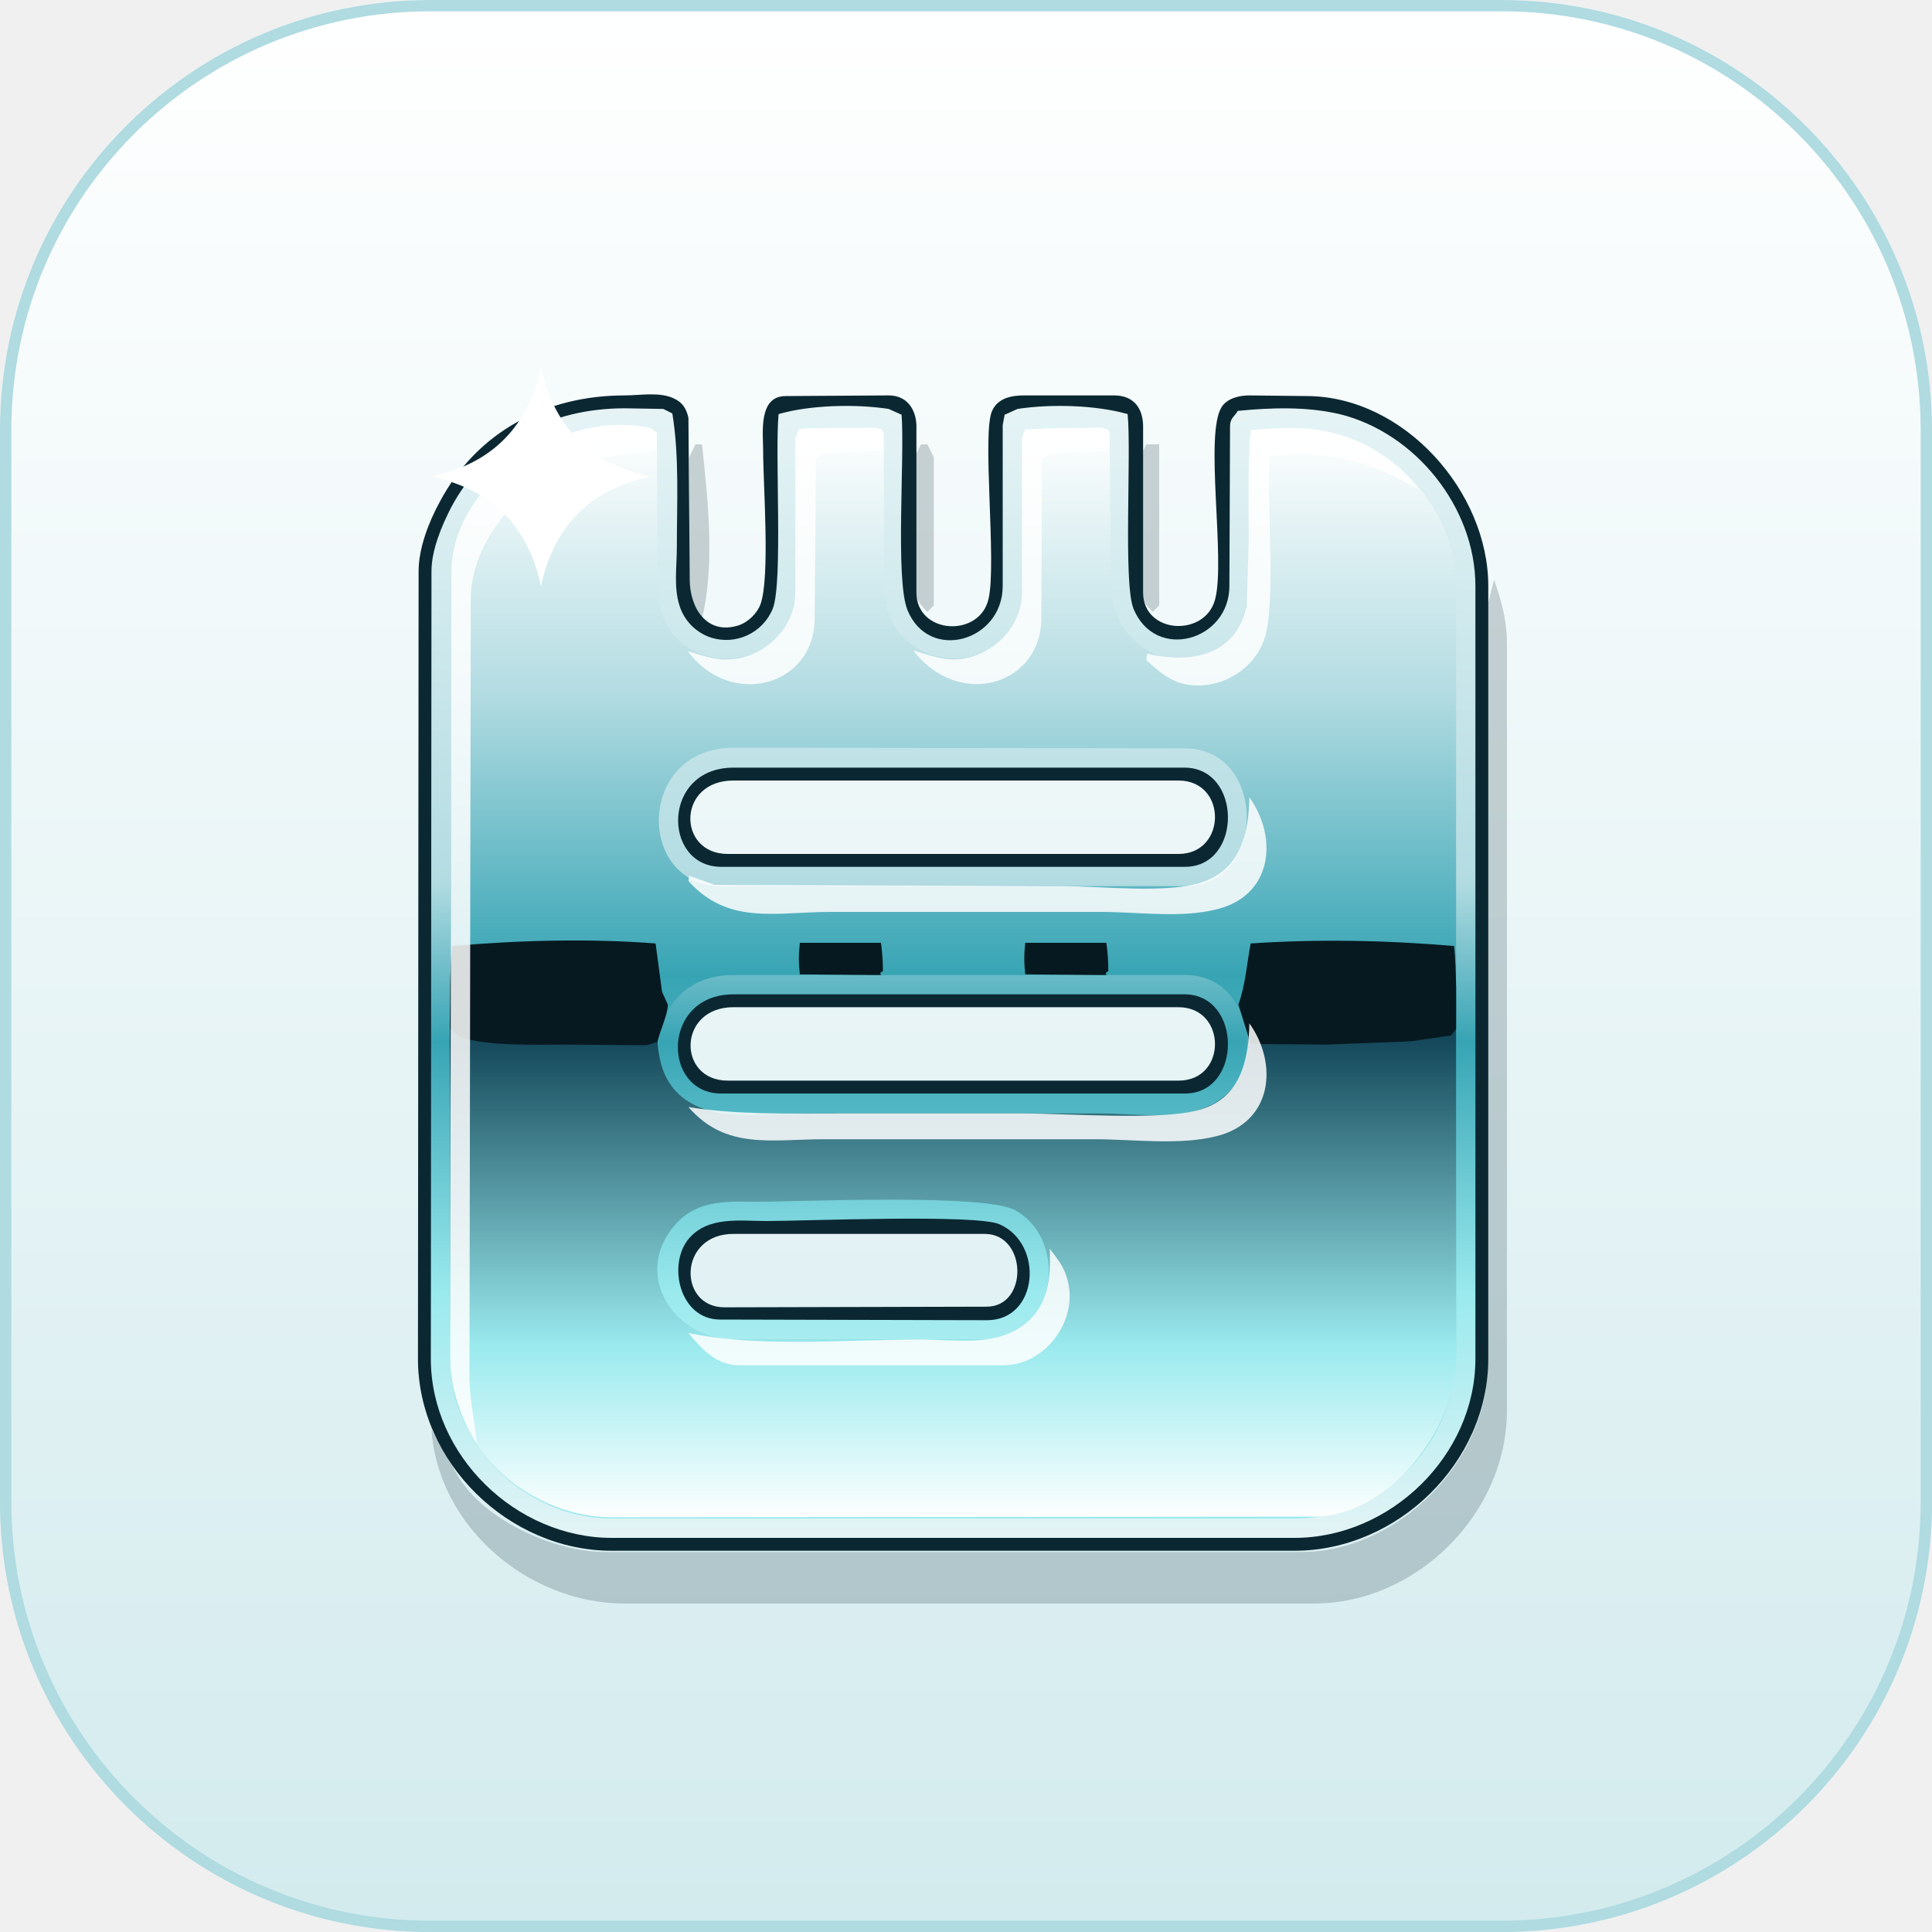
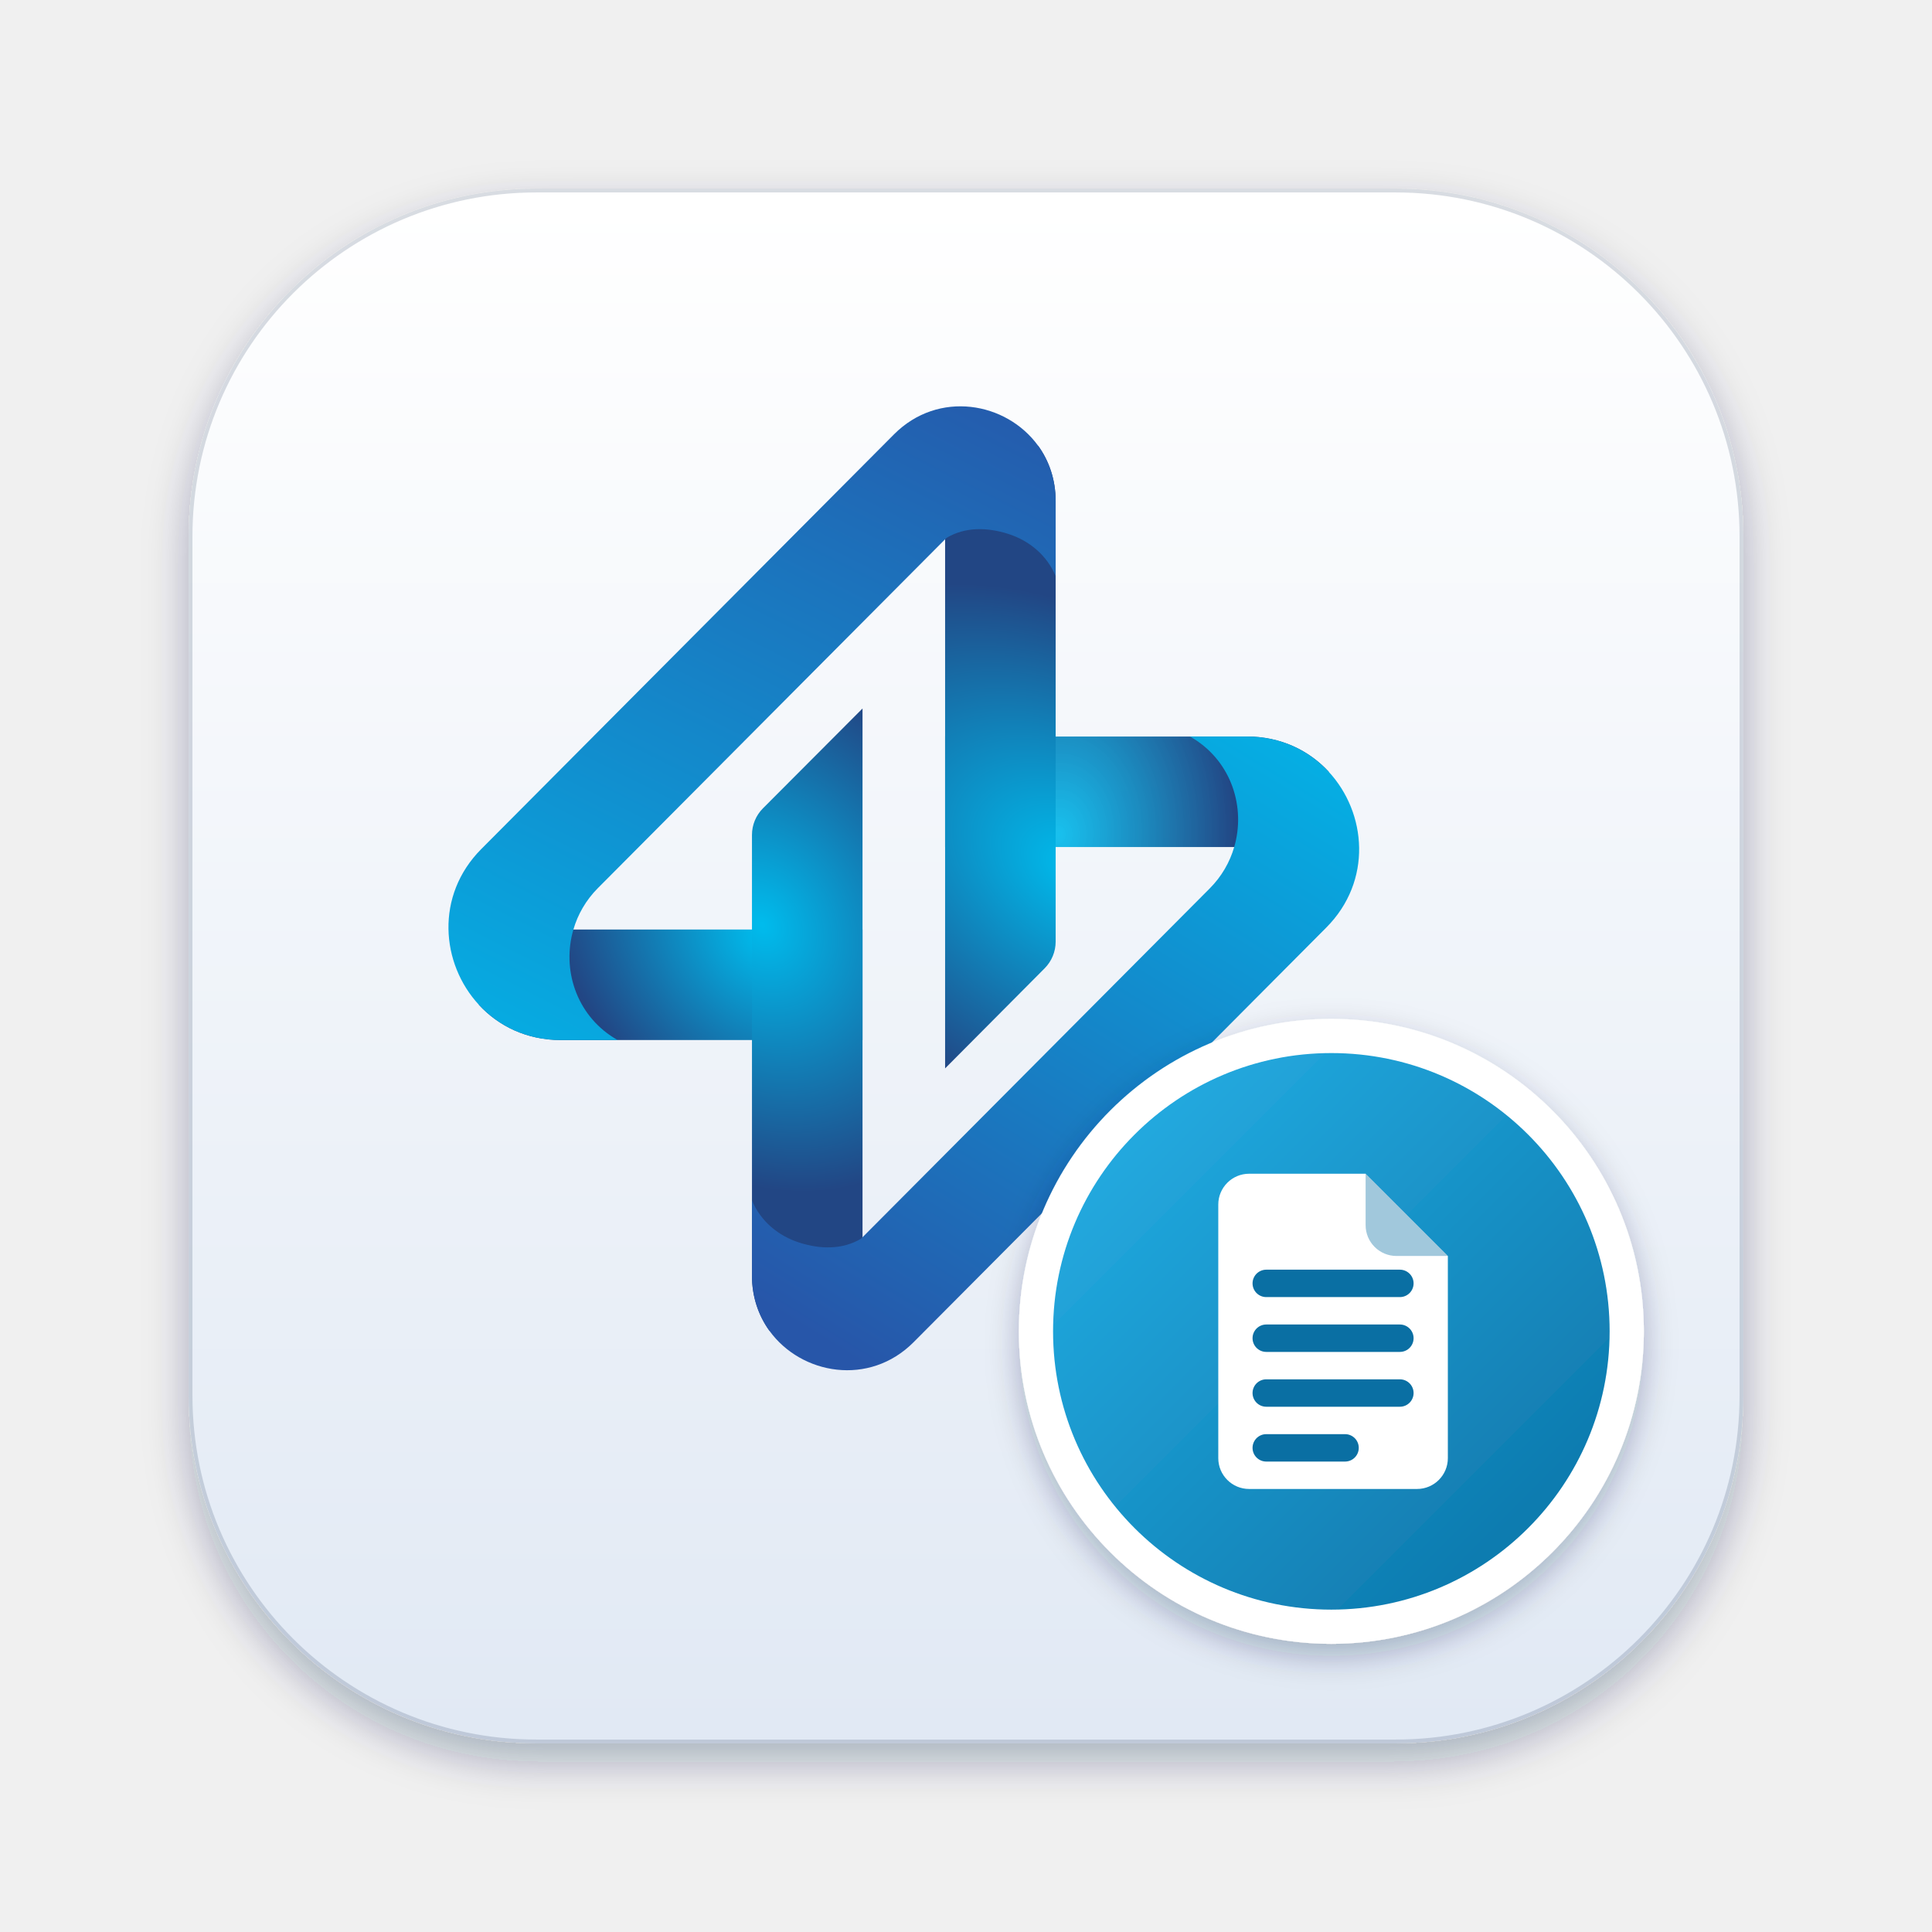
- <svg xmlns="http://www.w3.org/2000/svg" viewBox="0 0 512 512">
+ <svg xmlns="http://www.w3.org/2000/svg" width="1024" height="1024" viewBox="0 0 1024 1024">
  <defs>
-     <linearGradient id="tile" x1="0" y1="0" x2="0" y2="512" gradientUnits="userSpaceOnUse">
+     <linearGradient id="tile" x1="0" y1="0" x2="0" y2="1">
      <stop offset="0" stop-color="#FFFFFF" />
-       <stop offset="1" stop-color="#D3EBEE" />
+       <stop offset="1" stop-color="#E1E9F4" />
    </linearGradient>
+     <linearGradient id="prod" x1="0" y1="0" x2="1" y2="1">
+       <stop offset="0" stop-color="#27B4EA" />
+       <stop offset="1" stop-color="#0A6FA3" />
+     </linearGradient>
+     <filter id="drop" x="-10%" y="-10%" width="120%" height="130%">
+       <feDropShadow dx="0" dy="9.89" stdDeviation="11.54" flood-color="#0B2347" flood-opacity=".30" />
+     </filter>
+     <filter id="badge" x="-20%" y="-20%" width="140%" height="150%">
+       <feDropShadow dx="0" dy="6.59" stdDeviation="8.24" flood-color="#0B2347" flood-opacity=".28" />
+     </filter>
  </defs>
-   <rect width="512" height="512" rx="114" fill="url(#tile)" />
-   <rect x="1.5" y="1.5" width="509" height="509" rx="112.5" fill="none" stroke="#AFDBE1" stroke-width="3" />
-   <g transform="translate(51.2 51.2) scale(17.06667)">
-     <g fill="none">
-       <defs>
-         <linearGradient id="SVGQRBhgb6D" x1="0" x2="0" y1="3.2" y2="21" gradientUnits="userSpaceOnUse">
-           <stop offset="0" stop-color="#E7F4F6" />
-           <stop offset=".42" stop-color="#B3DCE2" />
-           <stop offset=".56" stop-color="#37A4B4" />
-           <stop offset=".78" stop-color="#9AEAEE" />
-           <stop offset="1" stop-color="#E7F4F6" />
-         </linearGradient>
-         <linearGradient id="SVGWm9DWciU" x1="0" x2="0" y1="3.7" y2="20.6" gradientUnits="userSpaceOnUse">
-           <stop offset="0" stop-color="#fff" />
-           <stop offset=".24" stop-color="#B3DCE2" />
-           <stop offset=".5" stop-color="#37A4B4" />
-           <stop offset="1" stop-color="#9AEAEE" />
-         </linearGradient>
-         <linearGradient id="SVG8UhHkdzI" x1="0" x2="0" y1="3.7" y2="20.6" gradientUnits="userSpaceOnUse">
-           <stop offset=".56" stop-color="#14485A" />
-           <stop offset=".84" stop-color="#9AEAEE" />
-           <stop offset="1" stop-color="#fff" />
-         </linearGradient>
-       </defs>
-       <path fill="#0B2832" fill-opacity=".2" d="m7.8 3.9l-.1.2v2c0 .2.1.3.2.5c.2-.8.1-1.8 0-2.7zm3.5 0l-.1.2v2c0 .2.1.3.2.4l.1-.1V4.1l-.1-.2zm3.5 0l-.1.2v2c0 .2.1.3.2.4l.1-.1V3.9zM20.2 6l-.1.4v11.8c0 1.5-1.4 2.9-2.9 2.9H6.4c-.8 0-1.9-.5-2.3-1.2l-.4-.7c.1 1.5 1.5 2.7 3 2.7h10.7c1.6 0 3-1.4 3-3V7c0-.4-.1-.7-.2-1" />
-       <path fill="#0B2832" d="M3.5 5.87L3.49 18.1c0 1.61 1.41 2.98 3.01 2.98h10.6c1.6 0 3.01-1.37 3.01-2.98v-12c0-1.46-1.3-2.94-2.81-2.95l-.9-.01c-.15 0-.34.04-.43.18c-.27.42.06 2.35-.1 2.98c-.15.6-1.12.55-1.12-.1V3.6c-.01-.28-.16-.46-.45-.46h-1.4c-.19 0-.4.04-.49.23c-.17.32.07 2.37-.06 2.93c-.14.61-1.12.55-1.12-.1V3.6c-.01-.25-.15-.46-.43-.46l-1.6.01c-.43 0-.35.58-.35.85c0 .53.11 1.95-.04 2.38c-.05.14-.19.28-.34.33c-.5.16-.76-.28-.76-.71l-.02-2.51c-.03-.14-.09-.24-.22-.3c-.22-.11-.53-.05-.77-.05c-1.22 0-2.29.56-2.87 1.65c-.17.31-.33.72-.33 1.08m4.9 3.25h6.9c.76 0 .75 1.14 0 1.14h-7c-.79 0-.79-1.15.1-1.14m0 3.52h6.9c.75 0 .76 1.14 0 1.14h-7c-.79 0-.78-1.15.1-1.14m0 3.52h3.9c.65.01.67 1.13.02 1.13l-4.07.01c-.73 0-.72-1.15.15-1.14" />
-       <path fill="url(#SVGQRBhgb6D)" d="M3.7 5.87L3.69 18.1c0 1.5 1.32 2.78 2.81 2.78h10.6c1.49 0 2.81-1.28 2.81-2.78v-12c0-1.22-.93-2.38-2.11-2.67c-.52-.12-1.06-.1-1.58-.05c-.05.09-.12.11-.12.24l-.01 2.48c0 .85-1.15 1.18-1.49.35c-.16-.41-.03-2.39-.09-3.02c-.49-.14-1.19-.16-1.71-.08l-.2.09l-.03.16v2.5c0 .86-1.15 1.19-1.48.37c-.19-.48-.04-2.36-.09-3.03l-.2-.09c-.52-.08-1.23-.06-1.71.08c-.06.63.07 2.6-.09 3.02a.78.78 0 0 1-.96.45a.76.76 0 0 1-.49-.5c-.09-.28-.04-.61-.04-.9c0-.69.04-1.41-.07-2.08l-.14-.07l-.6-.01c-1.14 0-2.14.51-2.69 1.53c-.15.29-.31.67-.31 1m4.7 3.05h7c.89.01.89 1.54 0 1.54H8.2c-.92 0-.93-1.55.2-1.54m0 3.52h7c.89.01.89 1.54 0 1.54H8.2c-.93 0-.93-1.55.2-1.54m3.93 5.06l-4.15-.01c-.62 0-.82-.84-.49-1.25c.3-.36.8-.28 1.21-.28c.59 0 3.26-.11 3.62.05c.7.31.6 1.49-.19 1.49" />
-       <path fill="url(#SVGWm9DWciU)" d="M4.01 5.89L3.99 18.1c0 1.34 1.18 2.48 2.51 2.48h10.6c1.4 0 2.51-1.2 2.51-2.58V6.1c0-1.07-.8-2.06-1.81-2.35c-.45-.14-.92-.11-1.38-.07c-.06.73.14 2.55-.21 3.09c-.61.94-1.96.39-1.96-.67l-.02-2.39c-.05-.01-.08-.06-.13-.07l-1.18.03l-.05.13v2.4c0 1.37-2.14 1.38-2.14-.1l-.01-2.38l-.04-.06c-.42-.02-.84-.02-1.27 0l-.06.14v2.3c0 1.5-2.14 1.5-2.14 0L7.2 3.72l-.1-.07c-1.31-.31-3.09.82-3.09 2.24M8.4 8.61l7 .01c1.28 0 1.28 2.14 0 2.14H8.2c-1.32 0-1.33-2.15.2-2.15m0 3.53h7c1.28 0 1.28 2.14 0 2.14H8.2c-1.32 0-1.33-2.15.2-2.14m3.93 5.66H8.4c-.92.01-1.6-1-.92-1.78c.32-.37.76-.37 1.22-.36c.73 0 3.58-.13 4.06.13c.86.47.63 2.01-.43 2.01" />
-       <path fill="url(#SVG8UhHkdzI)" d="M4.02 12.17c-.06.69-.03 1.42-.03 2.13v2.6c0 .57-.04 1.14.07 1.7c.21 1.13 1.32 1.96 2.44 1.96l10.9-.01c1.16 0 2.21-1.36 2.21-2.45v-5.8l-.03-.13c-1.02-.1-2.13-.08-3.16-.02c-.1.64.15 1.43-.43 1.89c-.49.4-1.3.25-1.89.25H9.5c-.61 0-1.45.16-1.95-.29c-.51-.47-.28-1.24-.37-1.85c-1.02-.07-2.14-.09-3.16.02m8.31 5.63H8.4c-.92.01-1.6-1-.92-1.78c.32-.37.76-.37 1.22-.36c.73 0 3.58-.13 4.06.13c.86.47.63 2.01-.43 2.01" />
-       <path fill="#071920" d="M4.02 11.69c-.04.41-.03.86-.03 1.29l.15.12c.42.15 1.2.12 1.66.12l1.2.01c.09 0 .14-.04.21-.05c.03-.16.16-.42.16-.58l-.09-.2l-.1-.75c-1.04-.08-2.12-.05-3.16.04m5.4-.05c-.02.18-.02.31 0 .49l1.18.01c.19 0-.01 0 .11-.06c0-.15-.01-.29-.03-.44zm3.5 0c-.02.18-.02.31 0 .49l1.18.01c.19 0-.01 0 .11-.06c0-.15-.01-.29-.03-.44zm3.5.01c-.06.32-.08.64-.19.95l.19.61l1.18.01l1.3-.05l.63-.09l.08-.1c0-.43.01-.88-.03-1.29c-1.04-.09-2.12-.11-3.16-.04" />
-       <path fill="#fff" fill-opacity=".85" d="M4.01 5.89L3.99 18.1c0 .48.17.91.41 1.31c-.02-.32-.11-.67-.11-1.01l.02-12.11c0-.89.81-1.82 1.64-2.09c.41-.13.86-.14 1.25-.22v-.26l-.1-.07c-1.31-.31-3.09.82-3.09 2.24m5.4-2.23l-.06.14v2.4c0 .56-.5 1.03-1.05 1.04c-.2.01-.46-.08-.62-.13c.66.9 1.97.55 1.97-.51l.02-2.49c.05-.01.08-.07.13-.07c.31-.03.63-.01.92-.06v-.26l-.12-.08zm3.51.01l-.05.13v2.4c0 .57-.51 1.04-1.07 1.04c-.2 0-.45-.09-.62-.14c.72.93 1.99.53 1.99-.5l.01-2.48l.12-.07c.31-.05.64-.02.93-.06v-.28l-.04-.05c-.43-.02-.85-.02-1.27.01m3.5.01c-.05.56-.03 1.15-.03 1.72l-.03 1c-.17.79-.87.91-1.55.75c0 .03-.01.07-.01.1c.16.14.28.26.48.34c.55.19 1.19-.14 1.36-.69c.18-.61.02-2.09.08-2.82c.97-.09 1.5.07 2.3.51c-.66-.83-1.58-1.01-2.6-.91m-.02 5.7c-.01.55-.13 1.12-.74 1.32c-.52.18-1.58.06-2.16.06l-5.4-.02l-.4-.14l-.01.08c.62.69 1.35.48 2.21.48h4.2c.57 0 1.24.1 1.79-.04c.87-.21.96-1.11.51-1.74m0 3.51c-.01.58-.14 1.18-.8 1.35c-.59.16-2.02.05-2.7.05H10c-.77 0-1.58.02-2.31-.1c.58.67 1.29.5 2.11.5H14c.6 0 1.32.1 1.9-.05c.86-.22.95-1.12.5-1.75m-3.1 3.5c.02.46-.02.92-.44 1.21c-.44.31-1.06.2-1.56.2c-1.18 0-2.48.13-3.61-.1c.2.24.43.5.78.5h4.11c.65 0 1.16-.69 1-1.31c-.05-.21-.15-.33-.28-.5" />
-       <path fill="#fff" d="M5.4 2.7q.3 1.4 1.7 1.7q-1.4.3-1.7 1.7q-.3-1.4-1.7-1.7q1.4-.3 1.7-1.7" />
+   <rect x="100.0" y="100.0" width="824.0" height="824.0" rx="184.33" fill="url(#tile)" filter="url(#drop)" />
+   <rect x="101.0" y="101.0" width="822.0" height="822.0" rx="183.33" fill="none" stroke="#0B2347" stroke-opacity="0.16" stroke-width="2" />
+   <svg x="237.68" y="215.36" width="482.72" height="510.88" viewBox="0 0 960 1016">
+     <g clip-path="url(#clip0_926_87)">
+       <path d="M927.934 385.205L848.586 464.521H523.522V348.039H841.63C877.481 348.039 907.246 362.813 927.934 385.205Z" fill="url(#paint0_radial_926_87)" />
+       <path d="M436.478 551.505V667.986H118.37C82.519 667.986 52.754 653.212 32.066 630.821L111.414 551.505H436.478Z" fill="url(#paint1_radial_926_87)" />
+       <path d="M640.051 99.892V564.285C640.051 574.791 635.883 584.862 628.493 592.326L523.522 697.867V139.589L621.589 41.562C633.045 57.41 640.051 77.194 640.051 99.892Z" fill="url(#paint2_radial_926_87)" />
+       <path d="M640.051 99.893V178.953C630.973 157.124 612.281 141.455 589.752 134.374C567.786 127.447 544.619 126.962 525.006 138.669L523.522 140.151L157.545 507.821C144.913 520.499 136.321 535.606 131.718 551.505C119.521 593.272 134.505 640.79 174.448 665.686C175.726 666.479 177.005 667.245 178.309 667.987H118.395C82.544 667.987 52.779 653.212 32.092 630.821C-7.953 587.52 -14.192 515.694 34.649 466.617L469.618 29.574C516.362 -17.381 588.039 -4.729 621.589 41.562C633.045 57.41 640.051 77.194 640.051 99.893Z" fill="url(#paint3_linear_926_87)" />
+       <path d="M436.478 318.465V876.437L338.411 974.463C326.955 958.615 319.949 938.831 319.949 916.133V451.766C319.949 441.235 324.117 431.138 331.558 423.7L436.478 318.49V318.465Z" fill="url(#paint4_radial_926_87)" />
+       <path d="M319.949 916.108V837.047C329.027 858.876 347.719 874.545 370.248 881.626C392.213 888.553 415.381 889.038 434.994 877.331L436.478 875.849L802.429 508.205C815.061 495.526 823.653 480.42 828.256 464.521C840.454 422.754 825.469 375.236 785.527 350.34C784.248 349.547 782.969 348.78 781.665 348.039H841.579C877.43 348.039 907.195 362.813 927.882 385.205C967.927 428.505 974.166 500.332 925.325 549.409L490.331 986.452C443.586 1033.41 371.91 1020.75 338.36 974.463C326.904 958.616 319.898 938.831 319.898 916.133L319.949 916.108Z" fill="url(#paint5_linear_926_87)" />
    </g>
+     <defs>
+       <radialGradient id="paint0_radial_926_87" cx="0" cy="0" r="1" gradientTransform="matrix(186.667 11.8369 -15.4177 242.522 642.963 451.775)" gradientUnits="userSpaceOnUse">
+         <stop stop-color="#00BBEC" stop-opacity="0.9" />
+         <stop offset="1" stop-color="#224684" />
+       </radialGradient>
+       <radialGradient id="paint1_radial_926_87" cx="0" cy="0" r="1" gradientTransform="matrix(-138.272 133.165 -172.68 -178.85 330.864 559.293)" gradientUnits="userSpaceOnUse">
+         <stop offset="0.007" stop-color="#00BBEC" />
+         <stop offset="1" stop-color="#224684" />
+       </radialGradient>
+       <radialGradient id="paint2_radial_926_87" cx="0" cy="0" r="1" gradientTransform="matrix(-142.222 211.091 -318.286 -213.904 660.741 487.286)" gradientUnits="userSpaceOnUse">
+         <stop offset="0.007" stop-color="#00BBEC" />
+         <stop offset="1" stop-color="#224684" />
+       </radialGradient>
+       <linearGradient id="paint3_linear_926_87" x1="-25.679" y1="807.868" x2="449.09" y2="-134.077" gradientUnits="userSpaceOnUse">
+         <stop offset="0.007" stop-color="#00BBEC" />
+         <stop offset="1" stop-color="#2756A9" />
+       </linearGradient>
+       <radialGradient id="paint4_radial_926_87" cx="0" cy="0" r="1" gradientTransform="matrix(146.173 255.48 -210.092 119.901 330.864 546.47)" gradientUnits="userSpaceOnUse">
+         <stop offset="0.007" stop-color="#00BBEC" />
+         <stop offset="1" stop-color="#224684" />
+       </radialGradient>
+       <linearGradient id="paint5_linear_926_87" x1="1086.42" y1="335.379" x2="606.253" y2="1115.56" gradientUnits="userSpaceOnUse">
+         <stop offset="0.007" stop-color="#00BBEC" />
+         <stop offset="1" stop-color="#2756A9" />
+       </linearGradient>
+       <clipPath id="clip0_926_87">
+         <rect width="960" height="1016" fill="white" />
+       </clipPath>
+     </defs>
+   </svg>
+   <circle cx="705.64" cy="705.64" r="156.56" fill="url(#prod)" stroke="#FFFFFF" stroke-width="18.13" filter="url(#badge)" />
+   <g transform="translate(614.84,614.84) scale(1.8161)">
+     <path d="M26,4 H60 L84,28 V87 a9,9 0 0 1 -9,9 H26 a9,9 0 0 1 -9,-9 V13 a9,9 0 0 1 9,-9 Z" fill="#FFFFFF" />
+     <path d="M60,4 V19 a9,9 0 0 0 9,9 H84 Z" fill="#0A6FA3" fill-opacity=".38" />
+     <path d="M31,36 H70" stroke="#0A6FA3" stroke-width="8" stroke-linecap="round" />
+     <path d="M31,52 H70" stroke="#0A6FA3" stroke-width="8" stroke-linecap="round" />
+     <path d="M31,68 H70" stroke="#0A6FA3" stroke-width="8" stroke-linecap="round" />
+     <path d="M31,84 H54" stroke="#0A6FA3" stroke-width="8" stroke-linecap="round" />
  </g>
</svg>
